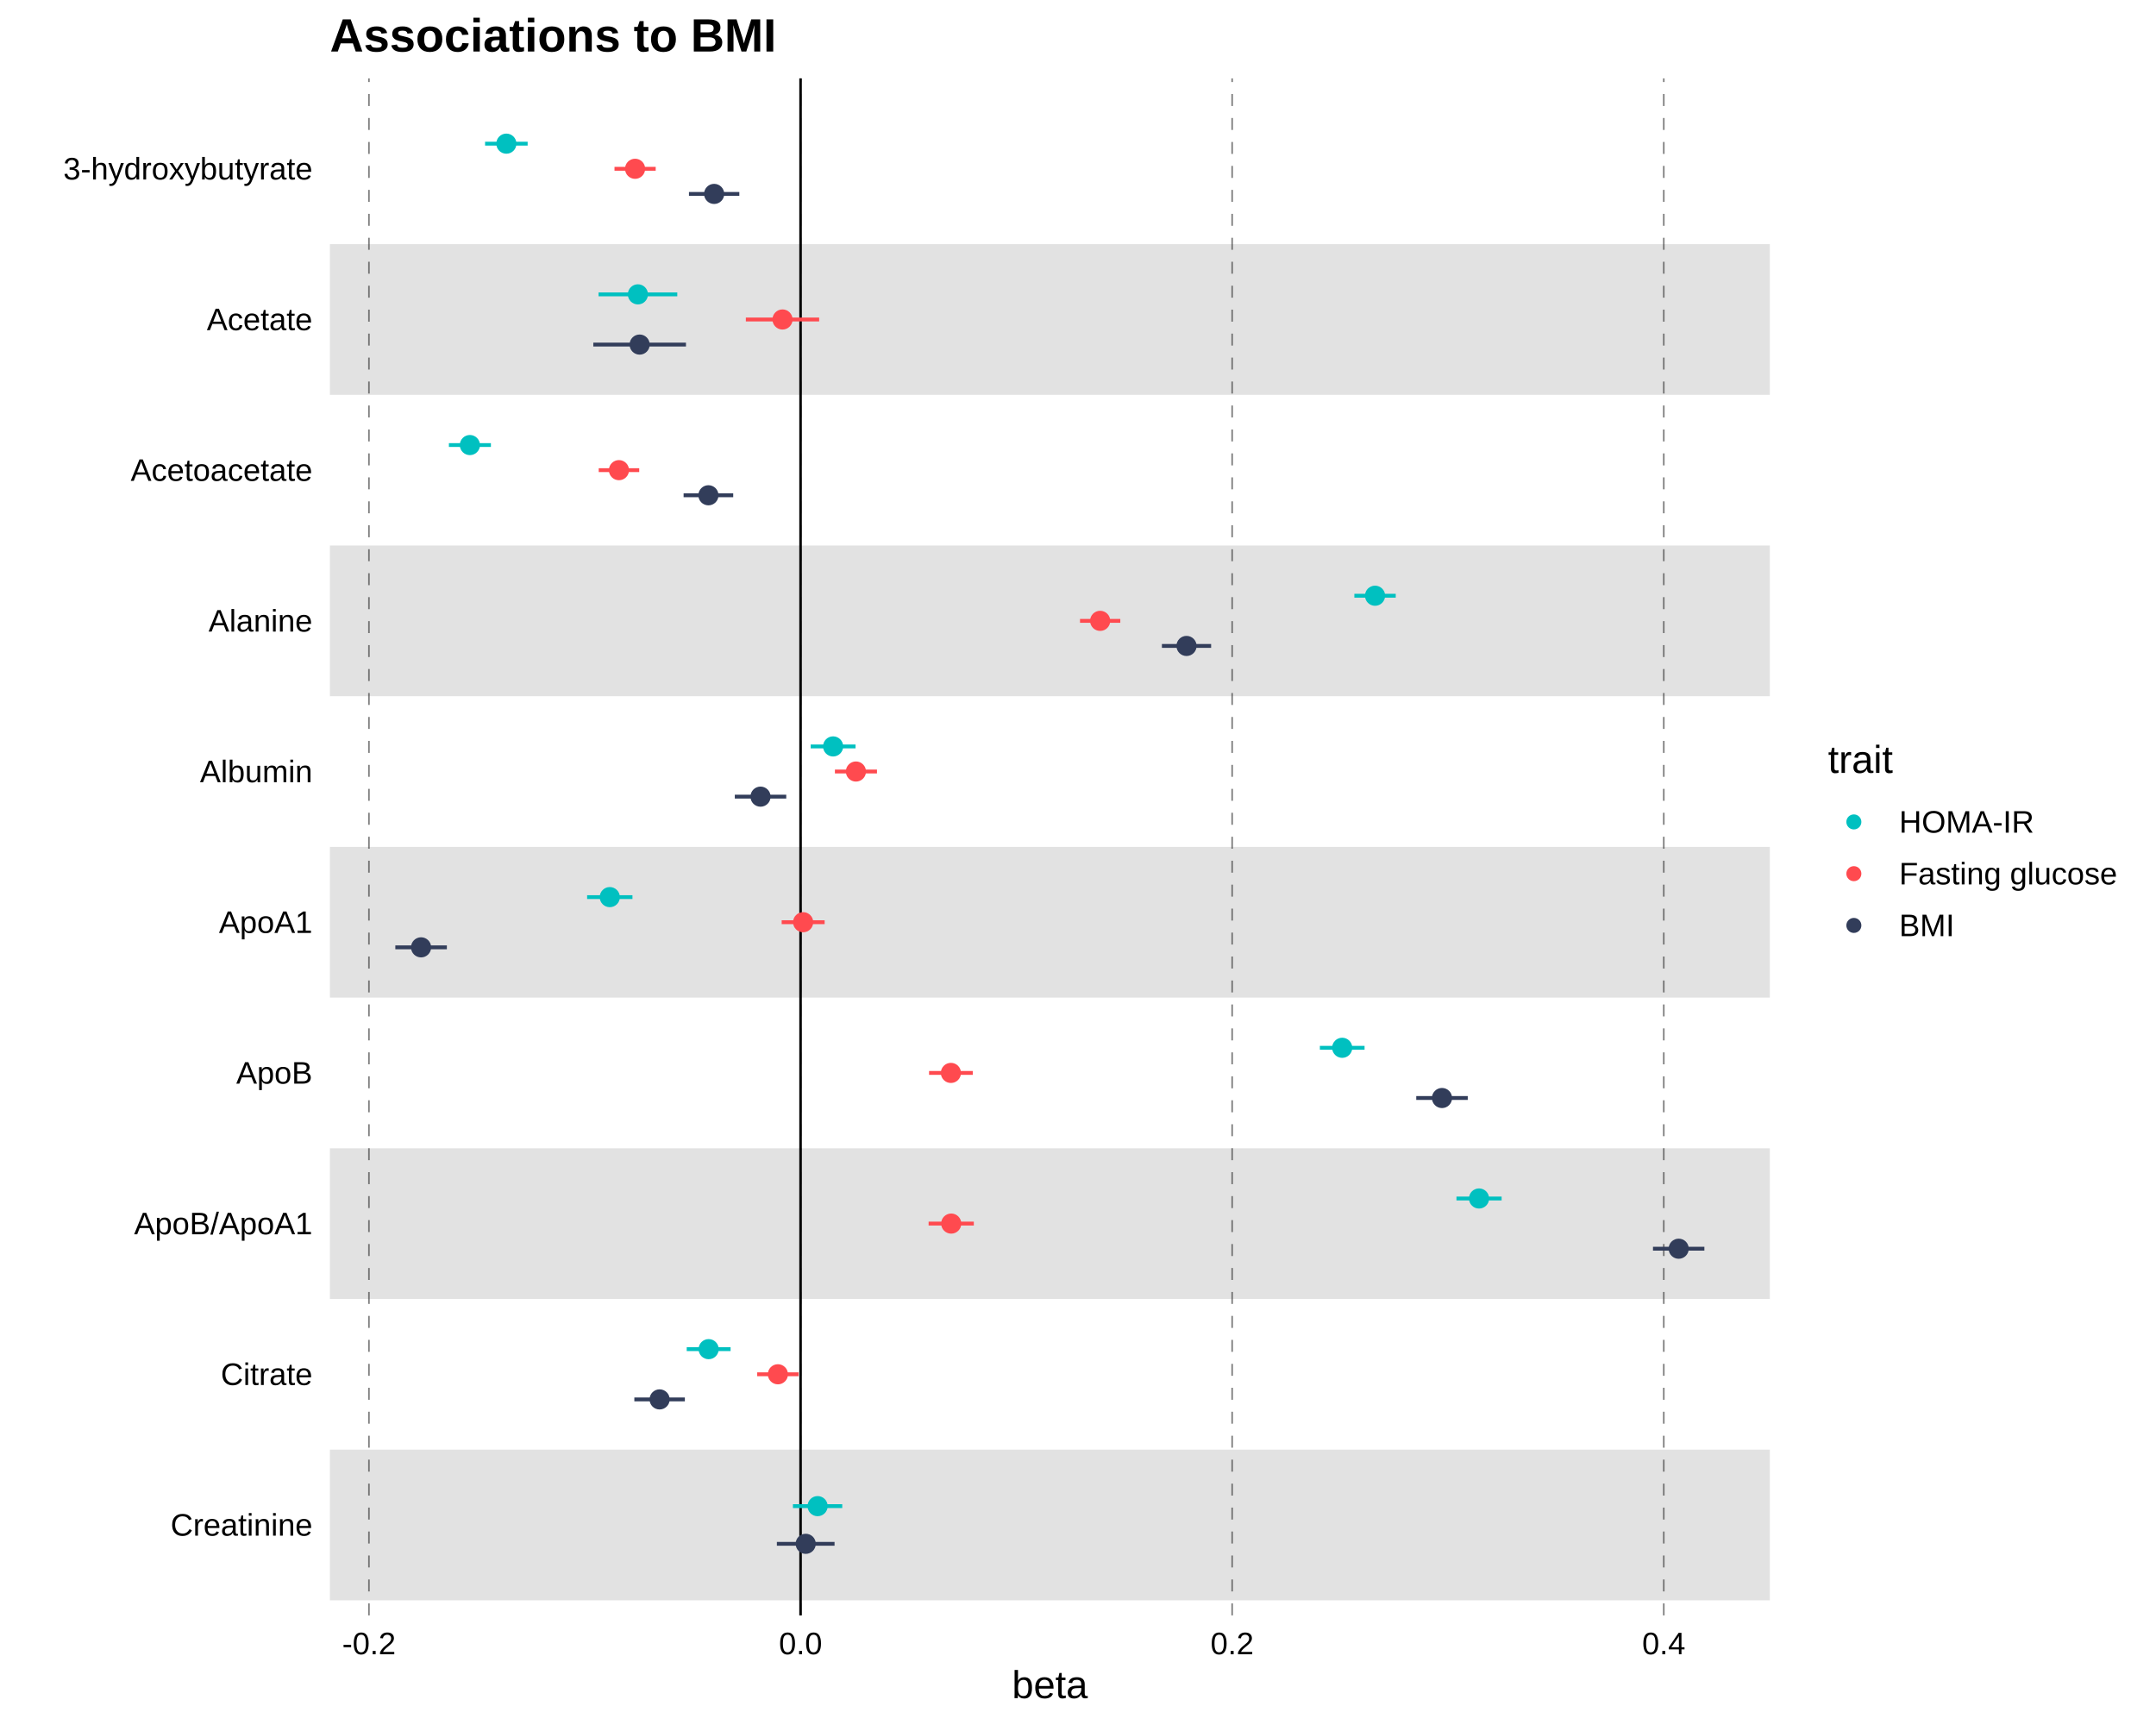
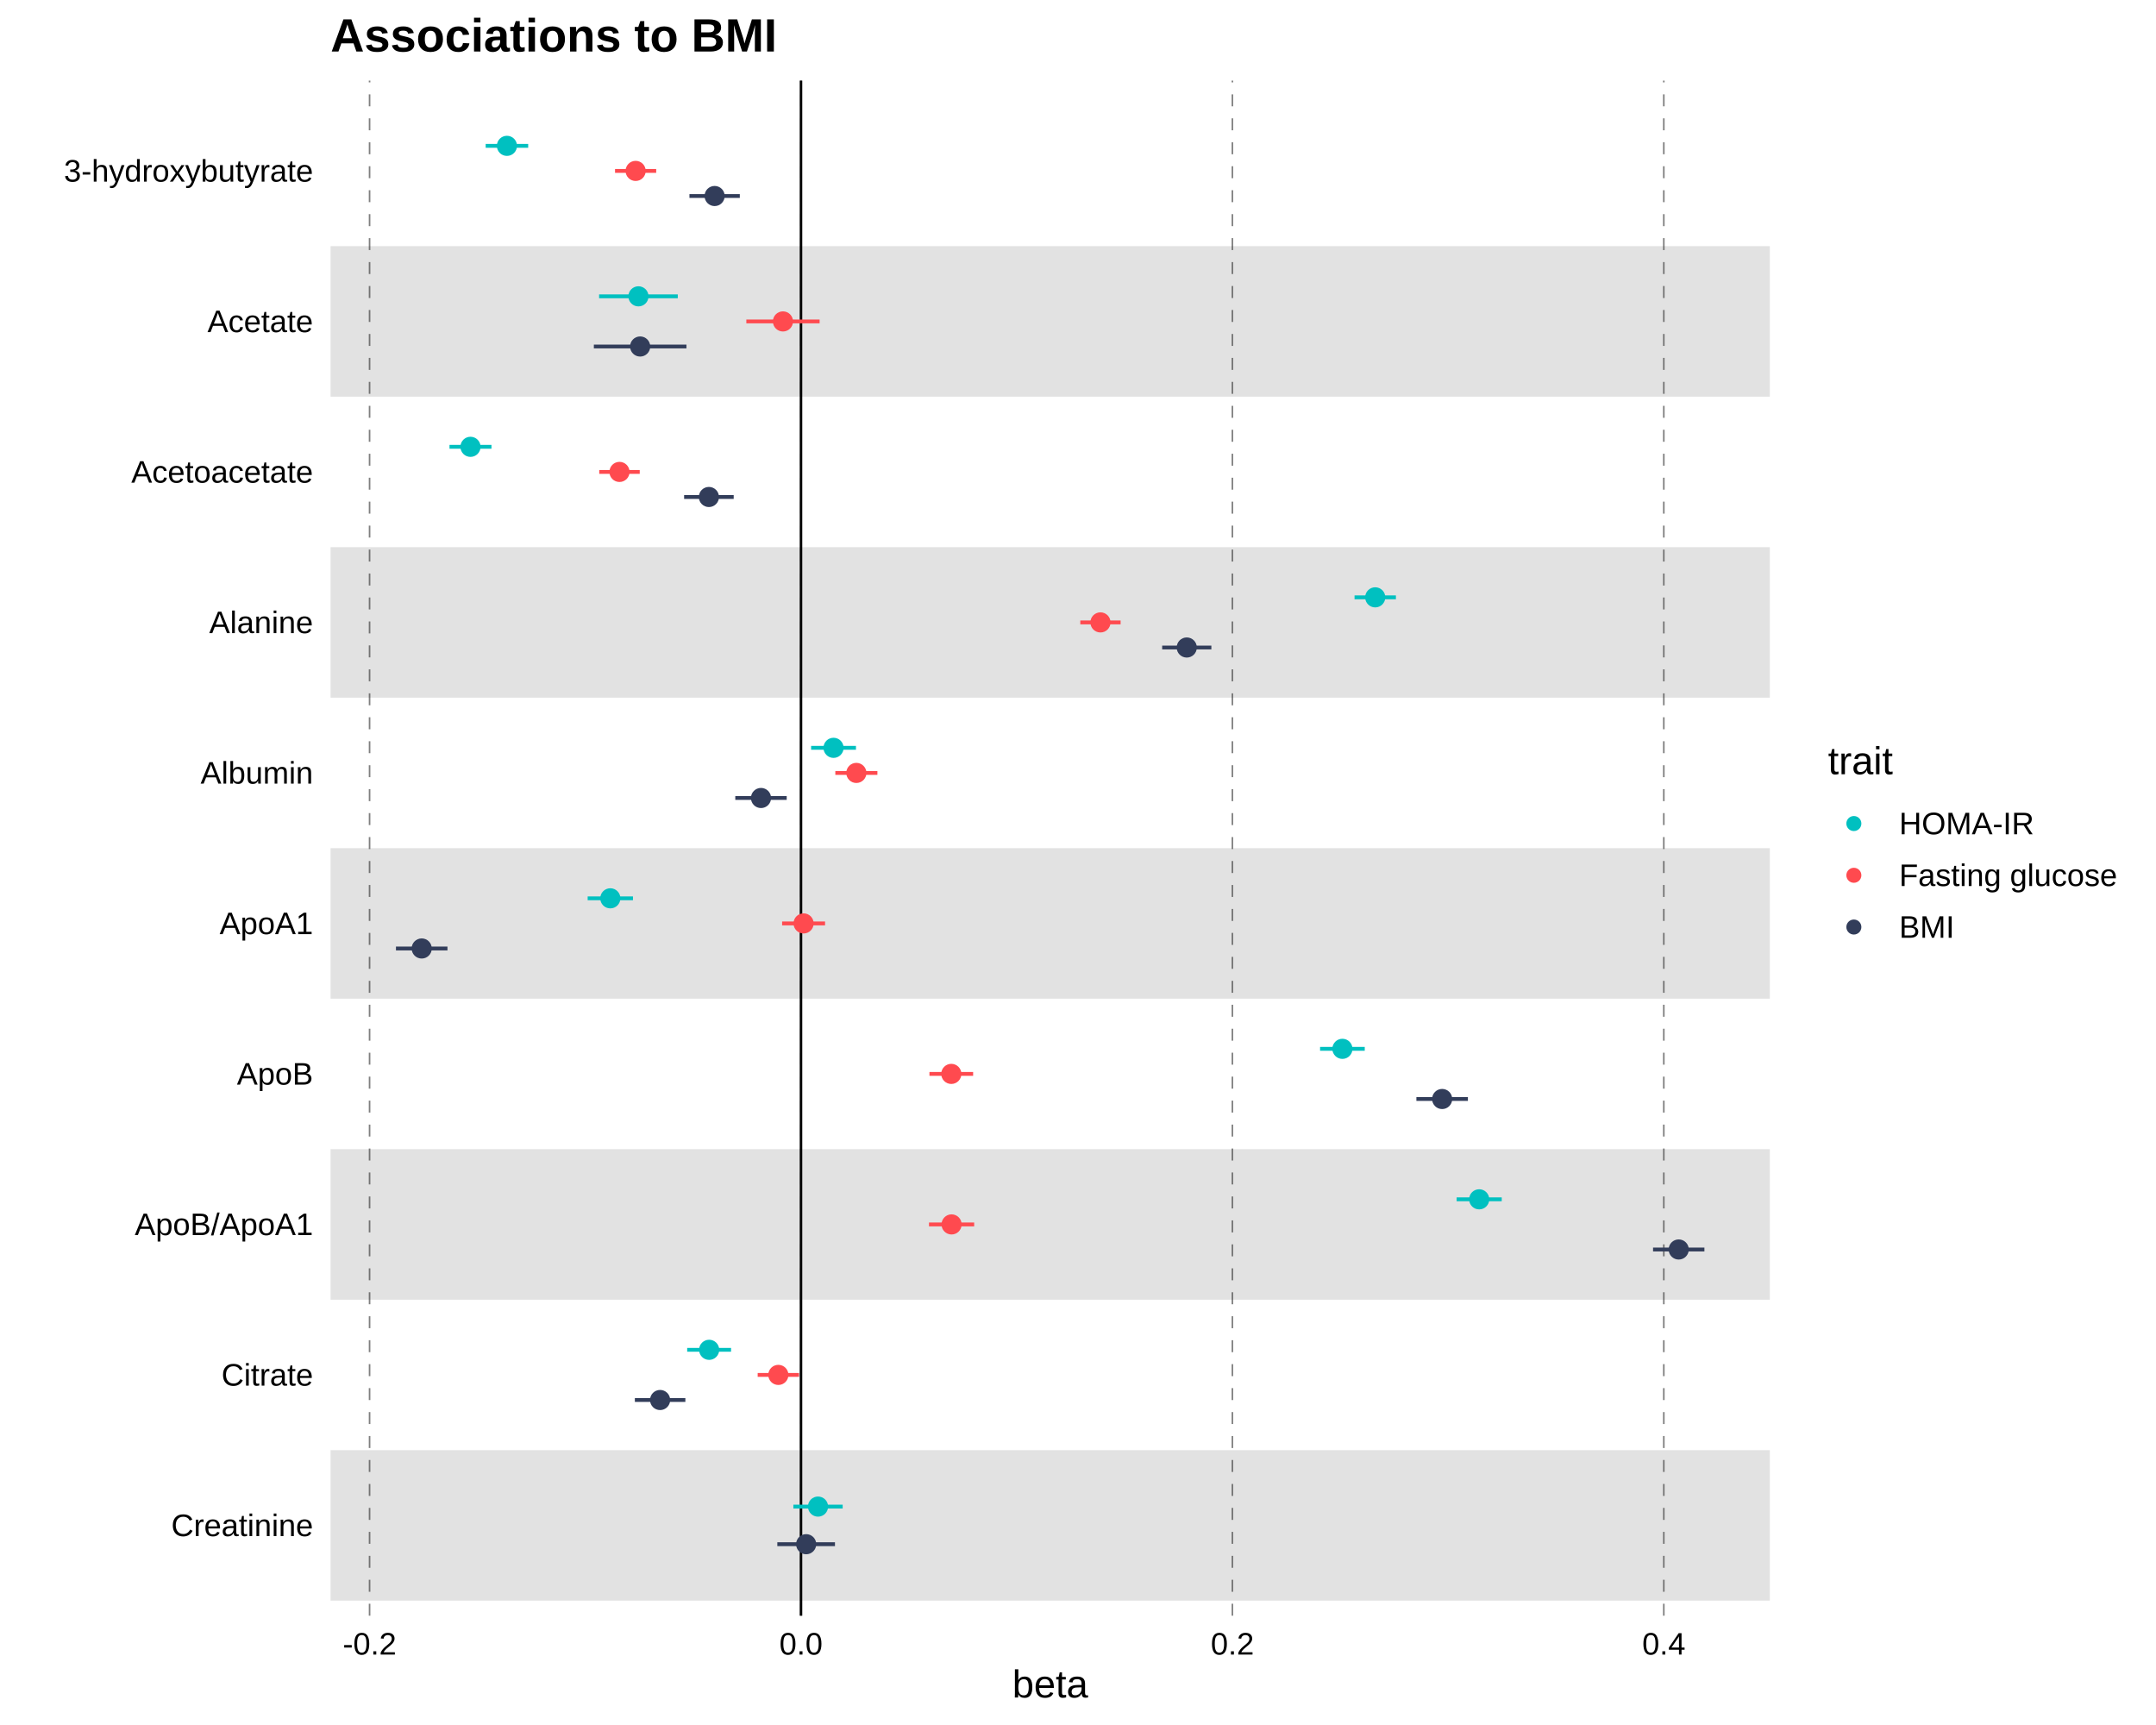
<svg xmlns="http://www.w3.org/2000/svg" viewBox="0 0 720.00 576.00">
  <defs>
    <style type="text/css">
    line, polyline, polygon, path, rect, circle {
      fill: none;
      stroke: #000000;
      stroke-linecap: round;
      stroke-linejoin: round;
      stroke-miterlimit: 10.00;
    }
  </style>
  </defs>
  <rect width="100%" height="100%" style="stroke: none; fill: #FFFFFF;" />
  <defs>
-     <clipPath id="cpMTEwLjE3fDU5MS4wNHw1MzkuNDB8MjYuMTc=">
-       <rect x="110.17" y="26.17" width="480.87" height="513.23" />
+     <clipPath id="cpMTEwLjM5fDU5MS4wNHw1MzkuNTF8MjYuOTI=">
+       <rect x="110.39" y="26.92" width="480.65" height="512.58" />
    </clipPath>
  </defs>
-   <rect x="110.17" y="26.17" width="480.87" height="513.23" style="stroke-width: 0.75; stroke: none;" clip-path="url(#cpMTEwLjE3fDU5MS4wNHw1MzkuNDB8MjYuMTc=)" />
-   <polyline points="123.21,539.40 123.21,26.17 " style="stroke-width: 0.53; stroke: #7F7F7F; stroke-dasharray: 4.00,4.00; stroke-linecap: butt;" clip-path="url(#cpMTEwLjE3fDU5MS4wNHw1MzkuNDB8MjYuMTc=)" />
-   <polyline points="267.35,539.40 267.35,26.17 " style="stroke-width: 0.53; stroke: #7F7F7F; stroke-dasharray: 4.00,4.00; stroke-linecap: butt;" clip-path="url(#cpMTEwLjE3fDU5MS4wNHw1MzkuNDB8MjYuMTc=)" />
-   <polyline points="411.48,539.40 411.48,26.17 " style="stroke-width: 0.53; stroke: #7F7F7F; stroke-dasharray: 4.00,4.00; stroke-linecap: butt;" clip-path="url(#cpMTEwLjE3fDU5MS4wNHw1MzkuNDB8MjYuMTc=)" />
-   <polyline points="555.62,539.40 555.62,26.17 " style="stroke-width: 0.53; stroke: #7F7F7F; stroke-dasharray: 4.00,4.00; stroke-linecap: butt;" clip-path="url(#cpMTEwLjE3fDU5MS4wNHw1MzkuNDB8MjYuMTc=)" />
-   <rect x="110.17" y="484.05" width="480.87" height="50.32" style="stroke-width: nan; stroke: none; stroke-linecap: butt; fill: #222222; fill-opacity: 0.13;" clip-path="url(#cpMTEwLjE3fDU5MS4wNHw1MzkuNDB8MjYuMTc=)" />
-   <rect x="110.17" y="433.73" width="480.87" height="50.32" style="stroke-width: nan; stroke: none; stroke-linecap: butt;" clip-path="url(#cpMTEwLjE3fDU5MS4wNHw1MzkuNDB8MjYuMTc=)" />
-   <rect x="110.17" y="383.42" width="480.87" height="50.32" style="stroke-width: nan; stroke: none; stroke-linecap: butt; fill: #222222; fill-opacity: 0.13;" clip-path="url(#cpMTEwLjE3fDU5MS4wNHw1MzkuNDB8MjYuMTc=)" />
-   <rect x="110.17" y="333.10" width="480.87" height="50.32" style="stroke-width: nan; stroke: none; stroke-linecap: butt;" clip-path="url(#cpMTEwLjE3fDU5MS4wNHw1MzkuNDB8MjYuMTc=)" />
-   <rect x="110.17" y="282.78" width="480.87" height="50.32" style="stroke-width: nan; stroke: none; stroke-linecap: butt; fill: #222222; fill-opacity: 0.13;" clip-path="url(#cpMTEwLjE3fDU5MS4wNHw1MzkuNDB8MjYuMTc=)" />
-   <rect x="110.17" y="232.47" width="480.87" height="50.32" style="stroke-width: nan; stroke: none; stroke-linecap: butt;" clip-path="url(#cpMTEwLjE3fDU5MS4wNHw1MzkuNDB8MjYuMTc=)" />
-   <rect x="110.17" y="182.15" width="480.87" height="50.32" style="stroke-width: nan; stroke: none; stroke-linecap: butt; fill: #222222; fill-opacity: 0.13;" clip-path="url(#cpMTEwLjE3fDU5MS4wNHw1MzkuNDB8MjYuMTc=)" />
-   <rect x="110.17" y="131.83" width="480.87" height="50.32" style="stroke-width: nan; stroke: none; stroke-linecap: butt;" clip-path="url(#cpMTEwLjE3fDU5MS4wNHw1MzkuNDB8MjYuMTc=)" />
-   <rect x="110.17" y="81.52" width="480.87" height="50.32" style="stroke-width: nan; stroke: none; stroke-linecap: butt; fill: #222222; fill-opacity: 0.13;" clip-path="url(#cpMTEwLjE3fDU5MS4wNHw1MzkuNDB8MjYuMTc=)" />
-   <rect x="110.17" y="31.20" width="480.87" height="50.32" style="stroke-width: nan; stroke: none; stroke-linecap: butt;" clip-path="url(#cpMTEwLjE3fDU5MS4wNHw1MzkuNDB8MjYuMTc=)" />
-   <line x1="267.35" y1="539.40" x2="267.35" y2="26.17" style="stroke-width: 0.85; stroke-linecap: butt;" clip-path="url(#cpMTEwLjE3fDU5MS4wNHw1MzkuNDB8MjYuMTc=)" />
-   <line x1="264.80" y1="502.92" x2="281.27" y2="502.92" style="stroke-width: 1.28; stroke: #00C0C0; stroke-linecap: butt;" clip-path="url(#cpMTEwLjE3fDU5MS4wNHw1MzkuNDB8MjYuMTc=)" />
-   <line x1="259.44" y1="515.50" x2="278.70" y2="515.50" style="stroke-width: 1.28; stroke: #323D5A; stroke-linecap: butt;" clip-path="url(#cpMTEwLjE3fDU5MS4wNHw1MzkuNDB8MjYuMTc=)" />
-   <line x1="229.33" y1="450.50" x2="243.98" y2="450.50" style="stroke-width: 1.28; stroke: #00C0C0; stroke-linecap: butt;" clip-path="url(#cpMTEwLjE3fDU5MS4wNHw1MzkuNDB8MjYuMTc=)" />
-   <line x1="252.87" y1="458.89" x2="266.69" y2="458.89" style="stroke-width: 1.28; stroke: #FF4A4F; stroke-linecap: butt;" clip-path="url(#cpMTEwLjE3fDU5MS4wNHw1MzkuNDB8MjYuMTc=)" />
-   <line x1="211.84" y1="467.28" x2="228.71" y2="467.28" style="stroke-width: 1.28; stroke: #323D5A; stroke-linecap: butt;" clip-path="url(#cpMTEwLjE3fDU5MS4wNHw1MzkuNDB8MjYuMTc=)" />
-   <line x1="486.39" y1="400.19" x2="501.47" y2="400.19" style="stroke-width: 1.28; stroke: #00C0C0; stroke-linecap: butt;" clip-path="url(#cpMTEwLjE3fDU5MS4wNHw1MzkuNDB8MjYuMTc=)" />
-   <line x1="310.11" y1="408.57" x2="325.21" y2="408.57" style="stroke-width: 1.28; stroke: #FF4A4F; stroke-linecap: butt;" clip-path="url(#cpMTEwLjE3fDU5MS4wNHw1MzkuNDB8MjYuMTc=)" />
-   <line x1="552.02" y1="416.96" x2="569.18" y2="416.96" style="stroke-width: 1.28; stroke: #323D5A; stroke-linecap: butt;" clip-path="url(#cpMTEwLjE3fDU5MS4wNHw1MzkuNDB8MjYuMTc=)" />
-   <line x1="440.77" y1="349.87" x2="455.70" y2="349.87" style="stroke-width: 1.28; stroke: #00C0C0; stroke-linecap: butt;" clip-path="url(#cpMTEwLjE3fDU5MS4wNHw1MzkuNDB8MjYuMTc=)" />
-   <line x1="310.26" y1="358.26" x2="324.86" y2="358.26" style="stroke-width: 1.28; stroke: #FF4A4F; stroke-linecap: butt;" clip-path="url(#cpMTEwLjE3fDU5MS4wNHw1MzkuNDB8MjYuMTc=)" />
-   <line x1="472.96" y1="366.64" x2="490.16" y2="366.64" style="stroke-width: 1.28; stroke: #323D5A; stroke-linecap: butt;" clip-path="url(#cpMTEwLjE3fDU5MS4wNHw1MzkuNDB8MjYuMTc=)" />
-   <line x1="196.07" y1="299.56" x2="211.21" y2="299.56" style="stroke-width: 1.28; stroke: #00C0C0; stroke-linecap: butt;" clip-path="url(#cpMTEwLjE3fDU5MS4wNHw1MzkuNDB8MjYuMTc=)" />
-   <line x1="261.04" y1="307.94" x2="275.39" y2="307.94" style="stroke-width: 1.28; stroke: #FF4A4F; stroke-linecap: butt;" clip-path="url(#cpMTEwLjE3fDU5MS4wNHw1MzkuNDB8MjYuMTc=)" />
-   <line x1="132.02" y1="316.33" x2="149.23" y2="316.33" style="stroke-width: 1.28; stroke: #323D5A; stroke-linecap: butt;" clip-path="url(#cpMTEwLjE3fDU5MS4wNHw1MzkuNDB8MjYuMTc=)" />
-   <line x1="270.73" y1="249.24" x2="285.71" y2="249.24" style="stroke-width: 1.28; stroke: #00C0C0; stroke-linecap: butt;" clip-path="url(#cpMTEwLjE3fDU5MS4wNHw1MzkuNDB8MjYuMTc=)" />
-   <line x1="278.82" y1="257.62" x2="292.87" y2="257.62" style="stroke-width: 1.28; stroke: #FF4A4F; stroke-linecap: butt;" clip-path="url(#cpMTEwLjE3fDU5MS4wNHw1MzkuNDB8MjYuMTc=)" />
-   <line x1="245.39" y1="266.01" x2="262.57" y2="266.01" style="stroke-width: 1.28; stroke: #323D5A; stroke-linecap: butt;" clip-path="url(#cpMTEwLjE3fDU5MS4wNHw1MzkuNDB8MjYuMTc=)" />
-   <line x1="452.29" y1="198.92" x2="466.11" y2="198.92" style="stroke-width: 1.28; stroke: #00C0C0; stroke-linecap: butt;" clip-path="url(#cpMTEwLjE3fDU5MS4wNHw1MzkuNDB8MjYuMTc=)" />
-   <line x1="360.67" y1="207.31" x2="374.13" y2="207.31" style="stroke-width: 1.28; stroke: #FF4A4F; stroke-linecap: butt;" clip-path="url(#cpMTEwLjE3fDU5MS4wNHw1MzkuNDB8MjYuMTc=)" />
-   <line x1="388.02" y1="215.69" x2="404.46" y2="215.69" style="stroke-width: 1.28; stroke: #323D5A; stroke-linecap: butt;" clip-path="url(#cpMTEwLjE3fDU5MS4wNHw1MzkuNDB8MjYuMTc=)" />
-   <line x1="149.91" y1="148.61" x2="163.94" y2="148.61" style="stroke-width: 1.28; stroke: #00C0C0; stroke-linecap: butt;" clip-path="url(#cpMTEwLjE3fDU5MS4wNHw1MzkuNDB8MjYuMTc=)" />
-   <line x1="199.94" y1="156.99" x2="213.47" y2="156.99" style="stroke-width: 1.28; stroke: #FF4A4F; stroke-linecap: butt;" clip-path="url(#cpMTEwLjE3fDU5MS4wNHw1MzkuNDB8MjYuMTc=)" />
-   <line x1="228.29" y1="165.38" x2="244.86" y2="165.38" style="stroke-width: 1.28; stroke: #323D5A; stroke-linecap: butt;" clip-path="url(#cpMTEwLjE3fDU5MS4wNHw1MzkuNDB8MjYuMTc=)" />
-   <line x1="199.89" y1="98.29" x2="226.18" y2="98.29" style="stroke-width: 1.28; stroke: #00C0C0; stroke-linecap: butt;" clip-path="url(#cpMTEwLjE3fDU5MS4wNHw1MzkuNDB8MjYuMTc=)" />
-   <line x1="249.08" y1="106.68" x2="273.56" y2="106.68" style="stroke-width: 1.28; stroke: #FF4A4F; stroke-linecap: butt;" clip-path="url(#cpMTEwLjE3fDU5MS4wNHw1MzkuNDB8MjYuMTc=)" />
-   <line x1="198.14" y1="115.06" x2="229.08" y2="115.06" style="stroke-width: 1.28; stroke: #323D5A; stroke-linecap: butt;" clip-path="url(#cpMTEwLjE3fDU5MS4wNHw1MzkuNDB8MjYuMTc=)" />
-   <line x1="161.99" y1="47.97" x2="176.21" y2="47.97" style="stroke-width: 1.28; stroke: #00C0C0; stroke-linecap: butt;" clip-path="url(#cpMTEwLjE3fDU5MS4wNHw1MzkuNDB8MjYuMTc=)" />
-   <line x1="205.21" y1="56.36" x2="218.97" y2="56.36" style="stroke-width: 1.28; stroke: #FF4A4F; stroke-linecap: butt;" clip-path="url(#cpMTEwLjE3fDU5MS4wNHw1MzkuNDB8MjYuMTc=)" />
-   <line x1="230.08" y1="64.75" x2="246.90" y2="64.75" style="stroke-width: 1.28; stroke: #323D5A; stroke-linecap: butt;" clip-path="url(#cpMTEwLjE3fDU5MS4wNHw1MzkuNDB8MjYuMTc=)" />
-   <circle cx="273.04" cy="502.92" r="1.99pt" style="stroke-width: 1.42; stroke: #00C0C0; fill: #00C0C0;" clip-path="url(#cpMTEwLjE3fDU5MS4wNHw1MzkuNDB8MjYuMTc=)" />
-   <circle cx="269.07" cy="515.50" r="1.99pt" style="stroke-width: 1.42; stroke: #323D5A; fill: #323D5A;" clip-path="url(#cpMTEwLjE3fDU5MS4wNHw1MzkuNDB8MjYuMTc=)" />
-   <circle cx="236.65" cy="450.50" r="1.99pt" style="stroke-width: 1.42; stroke: #00C0C0; fill: #00C0C0;" clip-path="url(#cpMTEwLjE3fDU5MS4wNHw1MzkuNDB8MjYuMTc=)" />
-   <circle cx="259.78" cy="458.89" r="1.99pt" style="stroke-width: 1.42; stroke: #FF4A4F; fill: #FF4A4F;" clip-path="url(#cpMTEwLjE3fDU5MS4wNHw1MzkuNDB8MjYuMTc=)" />
-   <circle cx="220.28" cy="467.28" r="1.99pt" style="stroke-width: 1.42; stroke: #323D5A; fill: #323D5A;" clip-path="url(#cpMTEwLjE3fDU5MS4wNHw1MzkuNDB8MjYuMTc=)" />
-   <circle cx="493.93" cy="400.19" r="1.99pt" style="stroke-width: 1.42; stroke: #00C0C0; fill: #00C0C0;" clip-path="url(#cpMTEwLjE3fDU5MS4wNHw1MzkuNDB8MjYuMTc=)" />
-   <circle cx="317.66" cy="408.57" r="1.99pt" style="stroke-width: 1.42; stroke: #FF4A4F; fill: #FF4A4F;" clip-path="url(#cpMTEwLjE3fDU5MS4wNHw1MzkuNDB8MjYuMTc=)" />
-   <circle cx="560.60" cy="416.96" r="1.99pt" style="stroke-width: 1.42; stroke: #323D5A; fill: #323D5A;" clip-path="url(#cpMTEwLjE3fDU5MS4wNHw1MzkuNDB8MjYuMTc=)" />
-   <circle cx="448.23" cy="349.87" r="1.99pt" style="stroke-width: 1.42; stroke: #00C0C0; fill: #00C0C0;" clip-path="url(#cpMTEwLjE3fDU5MS4wNHw1MzkuNDB8MjYuMTc=)" />
-   <circle cx="317.56" cy="358.26" r="1.99pt" style="stroke-width: 1.42; stroke: #FF4A4F; fill: #FF4A4F;" clip-path="url(#cpMTEwLjE3fDU5MS4wNHw1MzkuNDB8MjYuMTc=)" />
-   <circle cx="481.56" cy="366.64" r="1.99pt" style="stroke-width: 1.42; stroke: #323D5A; fill: #323D5A;" clip-path="url(#cpMTEwLjE3fDU5MS4wNHw1MzkuNDB8MjYuMTc=)" />
-   <circle cx="203.64" cy="299.56" r="1.99pt" style="stroke-width: 1.42; stroke: #00C0C0; fill: #00C0C0;" clip-path="url(#cpMTEwLjE3fDU5MS4wNHw1MzkuNDB8MjYuMTc=)" />
-   <circle cx="268.21" cy="307.94" r="1.99pt" style="stroke-width: 1.42; stroke: #FF4A4F; fill: #FF4A4F;" clip-path="url(#cpMTEwLjE3fDU5MS4wNHw1MzkuNDB8MjYuMTc=)" />
-   <circle cx="140.62" cy="316.33" r="1.99pt" style="stroke-width: 1.42; stroke: #323D5A; fill: #323D5A;" clip-path="url(#cpMTEwLjE3fDU5MS4wNHw1MzkuNDB8MjYuMTc=)" />
-   <circle cx="278.22" cy="249.24" r="1.99pt" style="stroke-width: 1.42; stroke: #00C0C0; fill: #00C0C0;" clip-path="url(#cpMTEwLjE3fDU5MS4wNHw1MzkuNDB8MjYuMTc=)" />
-   <circle cx="285.84" cy="257.62" r="1.99pt" style="stroke-width: 1.42; stroke: #FF4A4F; fill: #FF4A4F;" clip-path="url(#cpMTEwLjE3fDU5MS4wNHw1MzkuNDB8MjYuMTc=)" />
-   <circle cx="253.98" cy="266.01" r="1.99pt" style="stroke-width: 1.42; stroke: #323D5A; fill: #323D5A;" clip-path="url(#cpMTEwLjE3fDU5MS4wNHw1MzkuNDB8MjYuMTc=)" />
-   <circle cx="459.20" cy="198.92" r="1.99pt" style="stroke-width: 1.42; stroke: #00C0C0; fill: #00C0C0;" clip-path="url(#cpMTEwLjE3fDU5MS4wNHw1MzkuNDB8MjYuMTc=)" />
-   <circle cx="367.40" cy="207.31" r="1.99pt" style="stroke-width: 1.42; stroke: #FF4A4F; fill: #FF4A4F;" clip-path="url(#cpMTEwLjE3fDU5MS4wNHw1MzkuNDB8MjYuMTc=)" />
-   <circle cx="396.24" cy="215.69" r="1.99pt" style="stroke-width: 1.42; stroke: #323D5A; fill: #323D5A;" clip-path="url(#cpMTEwLjE3fDU5MS4wNHw1MzkuNDB8MjYuMTc=)" />
-   <circle cx="156.92" cy="148.61" r="1.99pt" style="stroke-width: 1.42; stroke: #00C0C0; fill: #00C0C0;" clip-path="url(#cpMTEwLjE3fDU5MS4wNHw1MzkuNDB8MjYuMTc=)" />
-   <circle cx="206.70" cy="156.99" r="1.99pt" style="stroke-width: 1.42; stroke: #FF4A4F; fill: #FF4A4F;" clip-path="url(#cpMTEwLjE3fDU5MS4wNHw1MzkuNDB8MjYuMTc=)" />
-   <circle cx="236.58" cy="165.38" r="1.99pt" style="stroke-width: 1.42; stroke: #323D5A; fill: #323D5A;" clip-path="url(#cpMTEwLjE3fDU5MS4wNHw1MzkuNDB8MjYuMTc=)" />
-   <circle cx="213.03" cy="98.29" r="1.99pt" style="stroke-width: 1.42; stroke: #00C0C0; fill: #00C0C0;" clip-path="url(#cpMTEwLjE3fDU5MS4wNHw1MzkuNDB8MjYuMTc=)" />
-   <circle cx="261.32" cy="106.68" r="1.99pt" style="stroke-width: 1.42; stroke: #FF4A4F; fill: #FF4A4F;" clip-path="url(#cpMTEwLjE3fDU5MS4wNHw1MzkuNDB8MjYuMTc=)" />
-   <circle cx="213.61" cy="115.06" r="1.99pt" style="stroke-width: 1.42; stroke: #323D5A; fill: #323D5A;" clip-path="url(#cpMTEwLjE3fDU5MS4wNHw1MzkuNDB8MjYuMTc=)" />
-   <circle cx="169.10" cy="47.97" r="1.99pt" style="stroke-width: 1.42; stroke: #00C0C0; fill: #00C0C0;" clip-path="url(#cpMTEwLjE3fDU5MS4wNHw1MzkuNDB8MjYuMTc=)" />
-   <circle cx="212.09" cy="56.36" r="1.99pt" style="stroke-width: 1.42; stroke: #FF4A4F; fill: #FF4A4F;" clip-path="url(#cpMTEwLjE3fDU5MS4wNHw1MzkuNDB8MjYuMTc=)" />
-   <circle cx="238.49" cy="64.75" r="1.99pt" style="stroke-width: 1.42; stroke: #323D5A; fill: #323D5A;" clip-path="url(#cpMTEwLjE3fDU5MS4wNHw1MzkuNDB8MjYuMTc=)" />
+   <rect x="110.39" y="26.92" width="480.65" height="512.58" style="stroke-width: 0.75; stroke: none;" clip-path="url(#cpMTEwLjM5fDU5MS4wNHw1MzkuNTF8MjYuOTI=)" />
+   <polyline points="123.42,539.51 123.42,26.92 " style="stroke-width: 0.53; stroke: #7F7F7F; stroke-dasharray: 4.00,4.00; stroke-linecap: butt;" clip-path="url(#cpMTEwLjM5fDU5MS4wNHw1MzkuNTF8MjYuOTI=)" />
+   <polyline points="267.49,539.51 267.49,26.92 " style="stroke-width: 0.53; stroke: #7F7F7F; stroke-dasharray: 4.00,4.00; stroke-linecap: butt;" clip-path="url(#cpMTEwLjM5fDU5MS4wNHw1MzkuNTF8MjYuOTI=)" />
+   <polyline points="411.56,539.51 411.56,26.92 " style="stroke-width: 0.53; stroke: #7F7F7F; stroke-dasharray: 4.00,4.00; stroke-linecap: butt;" clip-path="url(#cpMTEwLjM5fDU5MS4wNHw1MzkuNTF8MjYuOTI=)" />
+   <polyline points="555.63,539.51 555.63,26.92 " style="stroke-width: 0.53; stroke: #7F7F7F; stroke-dasharray: 4.00,4.00; stroke-linecap: butt;" clip-path="url(#cpMTEwLjM5fDU5MS4wNHw1MzkuNTF8MjYuOTI=)" />
+   <rect x="110.39" y="484.23" width="480.65" height="50.25" style="stroke-width: nan; stroke: none; stroke-linecap: square; stroke-linejoin: miter; fill: #222222; fill-opacity: 0.13;" clip-path="url(#cpMTEwLjM5fDU5MS4wNHw1MzkuNTF8MjYuOTI=)" />
+   <rect x="110.39" y="433.97" width="480.65" height="50.25" style="stroke-width: nan; stroke: none; stroke-linecap: square; stroke-linejoin: miter;" clip-path="url(#cpMTEwLjM5fDU5MS4wNHw1MzkuNTF8MjYuOTI=)" />
+   <rect x="110.39" y="383.72" width="480.65" height="50.25" style="stroke-width: nan; stroke: none; stroke-linecap: square; stroke-linejoin: miter; fill: #222222; fill-opacity: 0.13;" clip-path="url(#cpMTEwLjM5fDU5MS4wNHw1MzkuNTF8MjYuOTI=)" />
+   <rect x="110.39" y="333.47" width="480.65" height="50.25" style="stroke-width: nan; stroke: none; stroke-linecap: square; stroke-linejoin: miter;" clip-path="url(#cpMTEwLjM5fDU5MS4wNHw1MzkuNTF8MjYuOTI=)" />
+   <rect x="110.39" y="283.21" width="480.65" height="50.25" style="stroke-width: nan; stroke: none; stroke-linecap: square; stroke-linejoin: miter; fill: #222222; fill-opacity: 0.13;" clip-path="url(#cpMTEwLjM5fDU5MS4wNHw1MzkuNTF8MjYuOTI=)" />
+   <rect x="110.39" y="232.96" width="480.65" height="50.25" style="stroke-width: nan; stroke: none; stroke-linecap: square; stroke-linejoin: miter;" clip-path="url(#cpMTEwLjM5fDU5MS4wNHw1MzkuNTF8MjYuOTI=)" />
+   <rect x="110.39" y="182.71" width="480.65" height="50.25" style="stroke-width: nan; stroke: none; stroke-linecap: square; stroke-linejoin: miter; fill: #222222; fill-opacity: 0.13;" clip-path="url(#cpMTEwLjM5fDU5MS4wNHw1MzkuNTF8MjYuOTI=)" />
+   <rect x="110.39" y="132.45" width="480.65" height="50.25" style="stroke-width: nan; stroke: none; stroke-linecap: square; stroke-linejoin: miter;" clip-path="url(#cpMTEwLjM5fDU5MS4wNHw1MzkuNTF8MjYuOTI=)" />
+   <rect x="110.39" y="82.20" width="480.65" height="50.25" style="stroke-width: nan; stroke: none; stroke-linecap: square; stroke-linejoin: miter; fill: #222222; fill-opacity: 0.13;" clip-path="url(#cpMTEwLjM5fDU5MS4wNHw1MzkuNTF8MjYuOTI=)" />
+   <rect x="110.39" y="31.95" width="480.65" height="50.25" style="stroke-width: nan; stroke: none; stroke-linecap: square; stroke-linejoin: miter;" clip-path="url(#cpMTEwLjM5fDU5MS4wNHw1MzkuNTF8MjYuOTI=)" />
+   <line x1="267.49" y1="539.51" x2="267.49" y2="26.92" style="stroke-width: 0.85; stroke-linecap: butt;" clip-path="url(#cpMTEwLjM5fDU5MS4wNHw1MzkuNTF8MjYuOTI=)" />
+   <line x1="264.95" y1="503.07" x2="281.41" y2="503.07" style="stroke-width: 1.28; stroke: #00C0C0; stroke-linecap: butt;" clip-path="url(#cpMTEwLjM5fDU5MS4wNHw1MzkuNTF8MjYuOTI=)" />
+   <line x1="259.59" y1="515.63" x2="278.84" y2="515.63" style="stroke-width: 1.28; stroke: #323D5A; stroke-linecap: butt;" clip-path="url(#cpMTEwLjM5fDU5MS4wNHw1MzkuNTF8MjYuOTI=)" />
+   <line x1="229.49" y1="450.72" x2="244.14" y2="450.72" style="stroke-width: 1.28; stroke: #00C0C0; stroke-linecap: butt;" clip-path="url(#cpMTEwLjM5fDU5MS4wNHw1MzkuNTF8MjYuOTI=)" />
+   <line x1="253.03" y1="459.10" x2="266.84" y2="459.10" style="stroke-width: 1.28; stroke: #FF4A4F; stroke-linecap: butt;" clip-path="url(#cpMTEwLjM5fDU5MS4wNHw1MzkuNTF8MjYuOTI=)" />
+   <line x1="212.01" y1="467.48" x2="228.88" y2="467.48" style="stroke-width: 1.28; stroke: #323D5A; stroke-linecap: butt;" clip-path="url(#cpMTEwLjM5fDU5MS4wNHw1MzkuNTF8MjYuOTI=)" />
+   <line x1="486.44" y1="400.47" x2="501.51" y2="400.47" style="stroke-width: 1.28; stroke: #00C0C0; stroke-linecap: butt;" clip-path="url(#cpMTEwLjM5fDU5MS4wNHw1MzkuNTF8MjYuOTI=)" />
+   <line x1="310.24" y1="408.85" x2="325.33" y2="408.85" style="stroke-width: 1.28; stroke: #FF4A4F; stroke-linecap: butt;" clip-path="url(#cpMTEwLjM5fDU5MS4wNHw1MzkuNTF8MjYuOTI=)" />
+   <line x1="552.04" y1="417.22" x2="569.19" y2="417.22" style="stroke-width: 1.28; stroke: #323D5A; stroke-linecap: butt;" clip-path="url(#cpMTEwLjM5fDU5MS4wNHw1MzkuNTF8MjYuOTI=)" />
+   <line x1="440.84" y1="350.22" x2="455.76" y2="350.22" style="stroke-width: 1.28; stroke: #00C0C0; stroke-linecap: butt;" clip-path="url(#cpMTEwLjM5fDU5MS4wNHw1MzkuNTF8MjYuOTI=)" />
+   <line x1="310.39" y1="358.59" x2="324.98" y2="358.59" style="stroke-width: 1.28; stroke: #FF4A4F; stroke-linecap: butt;" clip-path="url(#cpMTEwLjM5fDU5MS4wNHw1MzkuNTF8MjYuOTI=)" />
+   <line x1="473.01" y1="366.97" x2="490.21" y2="366.97" style="stroke-width: 1.28; stroke: #323D5A; stroke-linecap: butt;" clip-path="url(#cpMTEwLjM5fDU5MS4wNHw1MzkuNTF8MjYuOTI=)" />
+   <line x1="196.25" y1="299.96" x2="211.38" y2="299.96" style="stroke-width: 1.28; stroke: #00C0C0; stroke-linecap: butt;" clip-path="url(#cpMTEwLjM5fDU5MS4wNHw1MzkuNTF8MjYuOTI=)" />
+   <line x1="261.19" y1="308.34" x2="275.53" y2="308.34" style="stroke-width: 1.28; stroke: #FF4A4F; stroke-linecap: butt;" clip-path="url(#cpMTEwLjM5fDU5MS4wNHw1MzkuNTF8MjYuOTI=)" />
+   <line x1="132.23" y1="316.71" x2="149.43" y2="316.71" style="stroke-width: 1.28; stroke: #323D5A; stroke-linecap: butt;" clip-path="url(#cpMTEwLjM5fDU5MS4wNHw1MzkuNTF8MjYuOTI=)" />
+   <line x1="270.87" y1="249.71" x2="285.85" y2="249.71" style="stroke-width: 1.28; stroke: #00C0C0; stroke-linecap: butt;" clip-path="url(#cpMTEwLjM5fDU5MS4wNHw1MzkuNTF8MjYuOTI=)" />
+   <line x1="278.96" y1="258.09" x2="293.01" y2="258.09" style="stroke-width: 1.28; stroke: #FF4A4F; stroke-linecap: butt;" clip-path="url(#cpMTEwLjM5fDU5MS4wNHw1MzkuNTF8MjYuOTI=)" />
+   <line x1="245.55" y1="266.46" x2="262.72" y2="266.46" style="stroke-width: 1.28; stroke: #323D5A; stroke-linecap: butt;" clip-path="url(#cpMTEwLjM5fDU5MS4wNHw1MzkuNTF8MjYuOTI=)" />
+   <line x1="452.35" y1="199.46" x2="466.17" y2="199.46" style="stroke-width: 1.28; stroke: #00C0C0; stroke-linecap: butt;" clip-path="url(#cpMTEwLjM5fDU5MS4wNHw1MzkuNTF8MjYuOTI=)" />
+   <line x1="360.77" y1="207.83" x2="374.23" y2="207.83" style="stroke-width: 1.28; stroke: #FF4A4F; stroke-linecap: butt;" clip-path="url(#cpMTEwLjM5fDU5MS4wNHw1MzkuNTF8MjYuOTI=)" />
+   <line x1="388.11" y1="216.21" x2="404.54" y2="216.21" style="stroke-width: 1.28; stroke: #323D5A; stroke-linecap: butt;" clip-path="url(#cpMTEwLjM5fDU5MS4wNHw1MzkuNTF8MjYuOTI=)" />
+   <line x1="150.11" y1="149.20" x2="164.13" y2="149.20" style="stroke-width: 1.28; stroke: #00C0C0; stroke-linecap: butt;" clip-path="url(#cpMTEwLjM5fDU5MS4wNHw1MzkuNTF8MjYuOTI=)" />
+   <line x1="200.12" y1="157.58" x2="213.64" y2="157.58" style="stroke-width: 1.28; stroke: #FF4A4F; stroke-linecap: butt;" clip-path="url(#cpMTEwLjM5fDU5MS4wNHw1MzkuNTF8MjYuOTI=)" />
+   <line x1="228.46" y1="165.95" x2="245.02" y2="165.95" style="stroke-width: 1.28; stroke: #323D5A; stroke-linecap: butt;" clip-path="url(#cpMTEwLjM5fDU5MS4wNHw1MzkuNTF8MjYuOTI=)" />
+   <line x1="200.07" y1="98.95" x2="226.35" y2="98.95" style="stroke-width: 1.28; stroke: #00C0C0; stroke-linecap: butt;" clip-path="url(#cpMTEwLjM5fDU5MS4wNHw1MzkuNTF8MjYuOTI=)" />
+   <line x1="249.24" y1="107.33" x2="273.71" y2="107.33" style="stroke-width: 1.28; stroke: #FF4A4F; stroke-linecap: butt;" clip-path="url(#cpMTEwLjM5fDU5MS4wNHw1MzkuNTF8MjYuOTI=)" />
+   <line x1="198.32" y1="115.70" x2="229.24" y2="115.70" style="stroke-width: 1.28; stroke: #323D5A; stroke-linecap: butt;" clip-path="url(#cpMTEwLjM5fDU5MS4wNHw1MzkuNTF8MjYuOTI=)" />
+   <line x1="162.19" y1="48.70" x2="176.39" y2="48.70" style="stroke-width: 1.28; stroke: #00C0C0; stroke-linecap: butt;" clip-path="url(#cpMTEwLjM5fDU5MS4wNHw1MzkuNTF8MjYuOTI=)" />
+   <line x1="205.39" y1="57.07" x2="219.14" y2="57.07" style="stroke-width: 1.28; stroke: #FF4A4F; stroke-linecap: butt;" clip-path="url(#cpMTEwLjM5fDU5MS4wNHw1MzkuNTF8MjYuOTI=)" />
+   <line x1="230.24" y1="65.45" x2="247.06" y2="65.45" style="stroke-width: 1.28; stroke: #323D5A; stroke-linecap: butt;" clip-path="url(#cpMTEwLjM5fDU5MS4wNHw1MzkuNTF8MjYuOTI=)" />
+   <circle cx="273.18" cy="503.07" r="1.99pt" style="stroke-width: 1.42; stroke: #00C0C0; fill: #00C0C0;" clip-path="url(#cpMTEwLjM5fDU5MS4wNHw1MzkuNTF8MjYuOTI=)" />
+   <circle cx="269.22" cy="515.63" r="1.99pt" style="stroke-width: 1.42; stroke: #323D5A; fill: #323D5A;" clip-path="url(#cpMTEwLjM5fDU5MS4wNHw1MzkuNTF8MjYuOTI=)" />
+   <circle cx="236.82" cy="450.72" r="1.99pt" style="stroke-width: 1.42; stroke: #00C0C0; fill: #00C0C0;" clip-path="url(#cpMTEwLjM5fDU5MS4wNHw1MzkuNTF8MjYuOTI=)" />
+   <circle cx="259.93" cy="459.10" r="1.99pt" style="stroke-width: 1.42; stroke: #FF4A4F; fill: #FF4A4F;" clip-path="url(#cpMTEwLjM5fDU5MS4wNHw1MzkuNTF8MjYuOTI=)" />
+   <circle cx="220.44" cy="467.48" r="1.99pt" style="stroke-width: 1.42; stroke: #323D5A; fill: #323D5A;" clip-path="url(#cpMTEwLjM5fDU5MS4wNHw1MzkuNTF8MjYuOTI=)" />
+   <circle cx="493.98" cy="400.47" r="1.99pt" style="stroke-width: 1.42; stroke: #00C0C0; fill: #00C0C0;" clip-path="url(#cpMTEwLjM5fDU5MS4wNHw1MzkuNTF8MjYuOTI=)" />
+   <circle cx="317.78" cy="408.85" r="1.99pt" style="stroke-width: 1.42; stroke: #FF4A4F; fill: #FF4A4F;" clip-path="url(#cpMTEwLjM5fDU5MS4wNHw1MzkuNTF8MjYuOTI=)" />
+   <circle cx="560.61" cy="417.22" r="1.99pt" style="stroke-width: 1.42; stroke: #323D5A; fill: #323D5A;" clip-path="url(#cpMTEwLjM5fDU5MS4wNHw1MzkuNTF8MjYuOTI=)" />
+   <circle cx="448.30" cy="350.22" r="1.99pt" style="stroke-width: 1.42; stroke: #00C0C0; fill: #00C0C0;" clip-path="url(#cpMTEwLjM5fDU5MS4wNHw1MzkuNTF8MjYuOTI=)" />
+   <circle cx="317.69" cy="358.59" r="1.99pt" style="stroke-width: 1.42; stroke: #FF4A4F; fill: #FF4A4F;" clip-path="url(#cpMTEwLjM5fDU5MS4wNHw1MzkuNTF8MjYuOTI=)" />
+   <circle cx="481.61" cy="366.97" r="1.99pt" style="stroke-width: 1.42; stroke: #323D5A; fill: #323D5A;" clip-path="url(#cpMTEwLjM5fDU5MS4wNHw1MzkuNTF8MjYuOTI=)" />
+   <circle cx="203.82" cy="299.96" r="1.99pt" style="stroke-width: 1.42; stroke: #00C0C0; fill: #00C0C0;" clip-path="url(#cpMTEwLjM5fDU5MS4wNHw1MzkuNTF8MjYuOTI=)" />
+   <circle cx="268.36" cy="308.34" r="1.99pt" style="stroke-width: 1.42; stroke: #FF4A4F; fill: #FF4A4F;" clip-path="url(#cpMTEwLjM5fDU5MS4wNHw1MzkuNTF8MjYuOTI=)" />
+   <circle cx="140.83" cy="316.71" r="1.99pt" style="stroke-width: 1.42; stroke: #323D5A; fill: #323D5A;" clip-path="url(#cpMTEwLjM5fDU5MS4wNHw1MzkuNTF8MjYuOTI=)" />
+   <circle cx="278.36" cy="249.71" r="1.99pt" style="stroke-width: 1.42; stroke: #00C0C0; fill: #00C0C0;" clip-path="url(#cpMTEwLjM5fDU5MS4wNHw1MzkuNTF8MjYuOTI=)" />
+   <circle cx="285.98" cy="258.09" r="1.99pt" style="stroke-width: 1.42; stroke: #FF4A4F; fill: #FF4A4F;" clip-path="url(#cpMTEwLjM5fDU5MS4wNHw1MzkuNTF8MjYuOTI=)" />
+   <circle cx="254.14" cy="266.46" r="1.99pt" style="stroke-width: 1.42; stroke: #323D5A; fill: #323D5A;" clip-path="url(#cpMTEwLjM5fDU5MS4wNHw1MzkuNTF8MjYuOTI=)" />
+   <circle cx="459.26" cy="199.46" r="1.99pt" style="stroke-width: 1.42; stroke: #00C0C0; fill: #00C0C0;" clip-path="url(#cpMTEwLjM5fDU5MS4wNHw1MzkuNTF8MjYuOTI=)" />
+   <circle cx="367.50" cy="207.83" r="1.99pt" style="stroke-width: 1.42; stroke: #FF4A4F; fill: #FF4A4F;" clip-path="url(#cpMTEwLjM5fDU5MS4wNHw1MzkuNTF8MjYuOTI=)" />
+   <circle cx="396.32" cy="216.21" r="1.99pt" style="stroke-width: 1.42; stroke: #323D5A; fill: #323D5A;" clip-path="url(#cpMTEwLjM5fDU5MS4wNHw1MzkuNTF8MjYuOTI=)" />
+   <circle cx="157.12" cy="149.20" r="1.99pt" style="stroke-width: 1.42; stroke: #00C0C0; fill: #00C0C0;" clip-path="url(#cpMTEwLjM5fDU5MS4wNHw1MzkuNTF8MjYuOTI=)" />
+   <circle cx="206.88" cy="157.58" r="1.99pt" style="stroke-width: 1.42; stroke: #FF4A4F; fill: #FF4A4F;" clip-path="url(#cpMTEwLjM5fDU5MS4wNHw1MzkuNTF8MjYuOTI=)" />
+   <circle cx="236.74" cy="165.95" r="1.99pt" style="stroke-width: 1.42; stroke: #323D5A; fill: #323D5A;" clip-path="url(#cpMTEwLjM5fDU5MS4wNHw1MzkuNTF8MjYuOTI=)" />
+   <circle cx="213.21" cy="98.95" r="1.99pt" style="stroke-width: 1.42; stroke: #00C0C0; fill: #00C0C0;" clip-path="url(#cpMTEwLjM5fDU5MS4wNHw1MzkuNTF8MjYuOTI=)" />
+   <circle cx="261.47" cy="107.33" r="1.99pt" style="stroke-width: 1.42; stroke: #FF4A4F; fill: #FF4A4F;" clip-path="url(#cpMTEwLjM5fDU5MS4wNHw1MzkuNTF8MjYuOTI=)" />
+   <circle cx="213.78" cy="115.70" r="1.99pt" style="stroke-width: 1.42; stroke: #323D5A; fill: #323D5A;" clip-path="url(#cpMTEwLjM5fDU5MS4wNHw1MzkuNTF8MjYuOTI=)" />
+   <circle cx="169.29" cy="48.70" r="1.99pt" style="stroke-width: 1.42; stroke: #00C0C0; fill: #00C0C0;" clip-path="url(#cpMTEwLjM5fDU5MS4wNHw1MzkuNTF8MjYuOTI=)" />
+   <circle cx="212.27" cy="57.07" r="1.99pt" style="stroke-width: 1.42; stroke: #FF4A4F; fill: #FF4A4F;" clip-path="url(#cpMTEwLjM5fDU5MS4wNHw1MzkuNTF8MjYuOTI=)" />
+   <circle cx="238.65" cy="65.45" r="1.99pt" style="stroke-width: 1.42; stroke: #323D5A; fill: #323D5A;" clip-path="url(#cpMTEwLjM5fDU5MS4wNHw1MzkuNTF8MjYuOTI=)" />
  <defs>
    <clipPath id="cpMC4wMHw3MjAuMDB8NTc2LjAwfDAuMDA=">
      <rect x="0.00" y="0.00" width="720.00" height="576.00" />
    </clipPath>
  </defs>
  <g clip-path="url(#cpMC4wMHw3MjAuMDB8NTc2LjAwfDAuMDA=)">
-     <text x="56.96" y="512.78" style="font-size: 10.40px; font-family: Liberation Sans;" textLength="47.38px" lengthAdjust="spacingAndGlyphs">Creatinine</text>
+     <text x="57.18" y="512.93" style="font-size: 10.40px; font-family: Liberation Sans;" textLength="47.38px" lengthAdjust="spacingAndGlyphs">Creatinine</text>
  </g>
  <g clip-path="url(#cpMC4wMHw3MjAuMDB8NTc2LjAwfDAuMDA=)">
-     <text x="73.73" y="462.47" style="font-size: 10.40px; font-family: Liberation Sans;" textLength="30.61px" lengthAdjust="spacingAndGlyphs">Citrate</text>
+     <text x="73.95" y="462.68" style="font-size: 10.40px; font-family: Liberation Sans;" textLength="30.61px" lengthAdjust="spacingAndGlyphs">Citrate</text>
  </g>
  <g clip-path="url(#cpMC4wMHw3MjAuMDB8NTc2LjAwfDAuMDA=)">
-     <text x="44.79" y="412.15" style="font-size: 10.40px; font-family: Liberation Sans;" textLength="59.55px" lengthAdjust="spacingAndGlyphs">ApoB/ApoA1</text>
+     <text x="45.01" y="412.42" style="font-size: 10.40px; font-family: Liberation Sans;" textLength="59.55px" lengthAdjust="spacingAndGlyphs">ApoB/ApoA1</text>
  </g>
  <g clip-path="url(#cpMC4wMHw3MjAuMDB8NTc2LjAwfDAuMDA=)">
-     <text x="78.90" y="361.84" style="font-size: 10.40px; font-family: Liberation Sans;" textLength="25.44px" lengthAdjust="spacingAndGlyphs">ApoB</text>
+     <text x="79.12" y="362.17" style="font-size: 10.40px; font-family: Liberation Sans;" textLength="25.44px" lengthAdjust="spacingAndGlyphs">ApoB</text>
  </g>
  <g clip-path="url(#cpMC4wMHw3MjAuMDB8NTc2LjAwfDAuMDA=)">
-     <text x="73.12" y="311.52" style="font-size: 10.40px; font-family: Liberation Sans;" textLength="31.22px" lengthAdjust="spacingAndGlyphs">ApoA1</text>
+     <text x="73.34" y="311.92" style="font-size: 10.40px; font-family: Liberation Sans;" textLength="31.22px" lengthAdjust="spacingAndGlyphs">ApoA1</text>
  </g>
  <g clip-path="url(#cpMC4wMHw3MjAuMDB8NTc2LjAwfDAuMDA=)">
-     <text x="66.78" y="261.20" style="font-size: 10.40px; font-family: Liberation Sans;" textLength="37.56px" lengthAdjust="spacingAndGlyphs">Albumin</text>
+     <text x="66.99" y="261.66" style="font-size: 10.40px; font-family: Liberation Sans;" textLength="37.56px" lengthAdjust="spacingAndGlyphs">Albumin</text>
  </g>
  <g clip-path="url(#cpMC4wMHw3MjAuMDB8NTc2LjAwfDAuMDA=)">
-     <text x="69.65" y="210.89" style="font-size: 10.40px; font-family: Liberation Sans;" textLength="34.69px" lengthAdjust="spacingAndGlyphs">Alanine</text>
+     <text x="69.87" y="211.41" style="font-size: 10.40px; font-family: Liberation Sans;" textLength="34.69px" lengthAdjust="spacingAndGlyphs">Alanine</text>
  </g>
  <g clip-path="url(#cpMC4wMHw3MjAuMDB8NTc2LjAwfDAuMDA=)">
-     <text x="43.64" y="160.57" style="font-size: 10.40px; font-family: Liberation Sans;" textLength="60.70px" lengthAdjust="spacingAndGlyphs">Acetoacetate</text>
+     <text x="43.85" y="161.16" style="font-size: 10.40px; font-family: Liberation Sans;" textLength="60.70px" lengthAdjust="spacingAndGlyphs">Acetoacetate</text>
  </g>
  <g clip-path="url(#cpMC4wMHw3MjAuMDB8NTc2LjAwfDAuMDA=)">
-     <text x="69.07" y="110.25" style="font-size: 10.40px; font-family: Liberation Sans;" textLength="35.27px" lengthAdjust="spacingAndGlyphs">Acetate</text>
+     <text x="69.29" y="110.90" style="font-size: 10.40px; font-family: Liberation Sans;" textLength="35.27px" lengthAdjust="spacingAndGlyphs">Acetate</text>
  </g>
  <g clip-path="url(#cpMC4wMHw3MjAuMDB8NTc2LjAwfDAuMDA=)">
-     <text x="21.14" y="59.94" style="font-size: 10.40px; font-family: Liberation Sans;" textLength="83.20px" lengthAdjust="spacingAndGlyphs">3-hydroxybutyrate</text>
+     <text x="21.35" y="60.65" style="font-size: 10.40px; font-family: Liberation Sans;" textLength="83.20px" lengthAdjust="spacingAndGlyphs">3-hydroxybutyrate</text>
  </g>
  <g clip-path="url(#cpMC4wMHw3MjAuMDB8NTc2LjAwfDAuMDA=)">
-     <text x="114.26" y="552.38" style="font-size: 10.40px; font-family: Liberation Sans;" textLength="17.91px" lengthAdjust="spacingAndGlyphs">-0.2</text>
+     <text x="114.47" y="552.49" style="font-size: 10.40px; font-family: Liberation Sans;" textLength="17.91px" lengthAdjust="spacingAndGlyphs">-0.2</text>
  </g>
  <g clip-path="url(#cpMC4wMHw3MjAuMDB8NTc2LjAwfDAuMDA=)">
-     <text x="260.12" y="552.38" style="font-size: 10.40px; font-family: Liberation Sans;" textLength="14.45px" lengthAdjust="spacingAndGlyphs">0.0</text>
+     <text x="260.27" y="552.49" style="font-size: 10.40px; font-family: Liberation Sans;" textLength="14.45px" lengthAdjust="spacingAndGlyphs">0.0</text>
  </g>
  <g clip-path="url(#cpMC4wMHw3MjAuMDB8NTc2LjAwfDAuMDA=)">
-     <text x="404.25" y="552.38" style="font-size: 10.40px; font-family: Liberation Sans;" textLength="14.45px" lengthAdjust="spacingAndGlyphs">0.2</text>
+     <text x="404.34" y="552.49" style="font-size: 10.40px; font-family: Liberation Sans;" textLength="14.45px" lengthAdjust="spacingAndGlyphs">0.2</text>
  </g>
  <g clip-path="url(#cpMC4wMHw3MjAuMDB8NTc2LjAwfDAuMDA=)">
-     <text x="548.39" y="552.38" style="font-size: 10.40px; font-family: Liberation Sans;" textLength="14.45px" lengthAdjust="spacingAndGlyphs">0.4</text>
+     <text x="548.41" y="552.49" style="font-size: 10.40px; font-family: Liberation Sans;" textLength="14.45px" lengthAdjust="spacingAndGlyphs">0.4</text>
  </g>
  <g clip-path="url(#cpMC4wMHw3MjAuMDB8NTc2LjAwfDAuMDA=)">
-     <text x="337.95" y="567.04" style="font-size: 13.00px; font-family: Liberation Sans;" textLength="25.31px" lengthAdjust="spacingAndGlyphs">beta</text>
+     <text x="338.06" y="566.82" style="font-size: 13.00px; font-family: Liberation Sans;" textLength="25.31px" lengthAdjust="spacingAndGlyphs">beta</text>
  </g>
  <g clip-path="url(#cpMC4wMHw3MjAuMDB8NTc2LjAwfDAuMDA=)">
-     <text x="610.46" y="258.09" style="font-size: 13.00px; font-family: Liberation Sans;" textLength="21.67px" lengthAdjust="spacingAndGlyphs">trait</text>
+     <text x="610.46" y="258.52" style="font-size: 13.00px; font-family: Liberation Sans;" textLength="21.67px" lengthAdjust="spacingAndGlyphs">trait</text>
  </g>
-   <circle cx="619.10" cy="274.45" r="1.35pt" style="stroke-width: 1.42; stroke: #00C0C0; fill: #00C0C0;" clip-path="url(#cpMC4wMHw3MjAuMDB8NTc2LjAwfDAuMDA=)" />
-   <circle cx="619.10" cy="291.73" r="1.35pt" style="stroke-width: 1.42; stroke: #FF4A4F; fill: #FF4A4F;" clip-path="url(#cpMC4wMHw3MjAuMDB8NTc2LjAwfDAuMDA=)" />
-   <circle cx="619.10" cy="309.01" r="1.35pt" style="stroke-width: 1.42; stroke: #323D5A; fill: #323D5A;" clip-path="url(#cpMC4wMHw3MjAuMDB8NTc2LjAwfDAuMDA=)" />
+   <circle cx="619.10" cy="274.99" r="1.35pt" style="stroke-width: 1.42; stroke: #00C0C0; fill: #00C0C0;" clip-path="url(#cpMC4wMHw3MjAuMDB8NTc2LjAwfDAuMDA=)" />
+   <circle cx="619.10" cy="292.27" r="1.35pt" style="stroke-width: 1.42; stroke: #FF4A4F; fill: #FF4A4F;" clip-path="url(#cpMC4wMHw3MjAuMDB8NTc2LjAwfDAuMDA=)" />
+   <circle cx="619.10" cy="309.55" r="1.35pt" style="stroke-width: 1.42; stroke: #323D5A; fill: #323D5A;" clip-path="url(#cpMC4wMHw3MjAuMDB8NTc2LjAwfDAuMDA=)" />
  <g clip-path="url(#cpMC4wMHw3MjAuMDB8NTc2LjAwfDAuMDA=)">
-     <text x="634.22" y="278.03" style="font-size: 10.40px; font-family: Liberation Sans;" textLength="45.02px" lengthAdjust="spacingAndGlyphs">HOMA-IR</text>
+     <text x="634.22" y="278.57" style="font-size: 10.40px; font-family: Liberation Sans;" textLength="45.02px" lengthAdjust="spacingAndGlyphs">HOMA-IR</text>
  </g>
  <g clip-path="url(#cpMC4wMHw3MjAuMDB8NTc2LjAwfDAuMDA=)">
-     <text x="634.22" y="295.31" style="font-size: 10.40px; font-family: Liberation Sans;" textLength="72.83px" lengthAdjust="spacingAndGlyphs">Fasting glucose</text>
+     <text x="634.22" y="295.85" style="font-size: 10.40px; font-family: Liberation Sans;" textLength="72.83px" lengthAdjust="spacingAndGlyphs">Fasting glucose</text>
  </g>
  <g clip-path="url(#cpMC4wMHw3MjAuMDB8NTc2LjAwfDAuMDA=)">
-     <text x="634.22" y="312.59" style="font-size: 10.40px; font-family: Liberation Sans;" textLength="18.48px" lengthAdjust="spacingAndGlyphs">BMI</text>
+     <text x="634.22" y="313.13" style="font-size: 10.40px; font-family: Liberation Sans;" textLength="18.48px" lengthAdjust="spacingAndGlyphs">BMI</text>
  </g>
  <g clip-path="url(#cpMC4wMHw3MjAuMDB8NTc2LjAwfDAuMDA=)">
-     <text x="110.17" y="17.21" style="font-size: 15.60px; font-weight: bold; font-family: Liberation Sans;" textLength="149.02px" lengthAdjust="spacingAndGlyphs">Associations to BMI</text>
+     <text x="110.39" y="17.21" style="font-size: 15.60px; font-weight: bold; font-family: Liberation Sans;" textLength="149.02px" lengthAdjust="spacingAndGlyphs">Associations to BMI</text>
  </g>
</svg>
